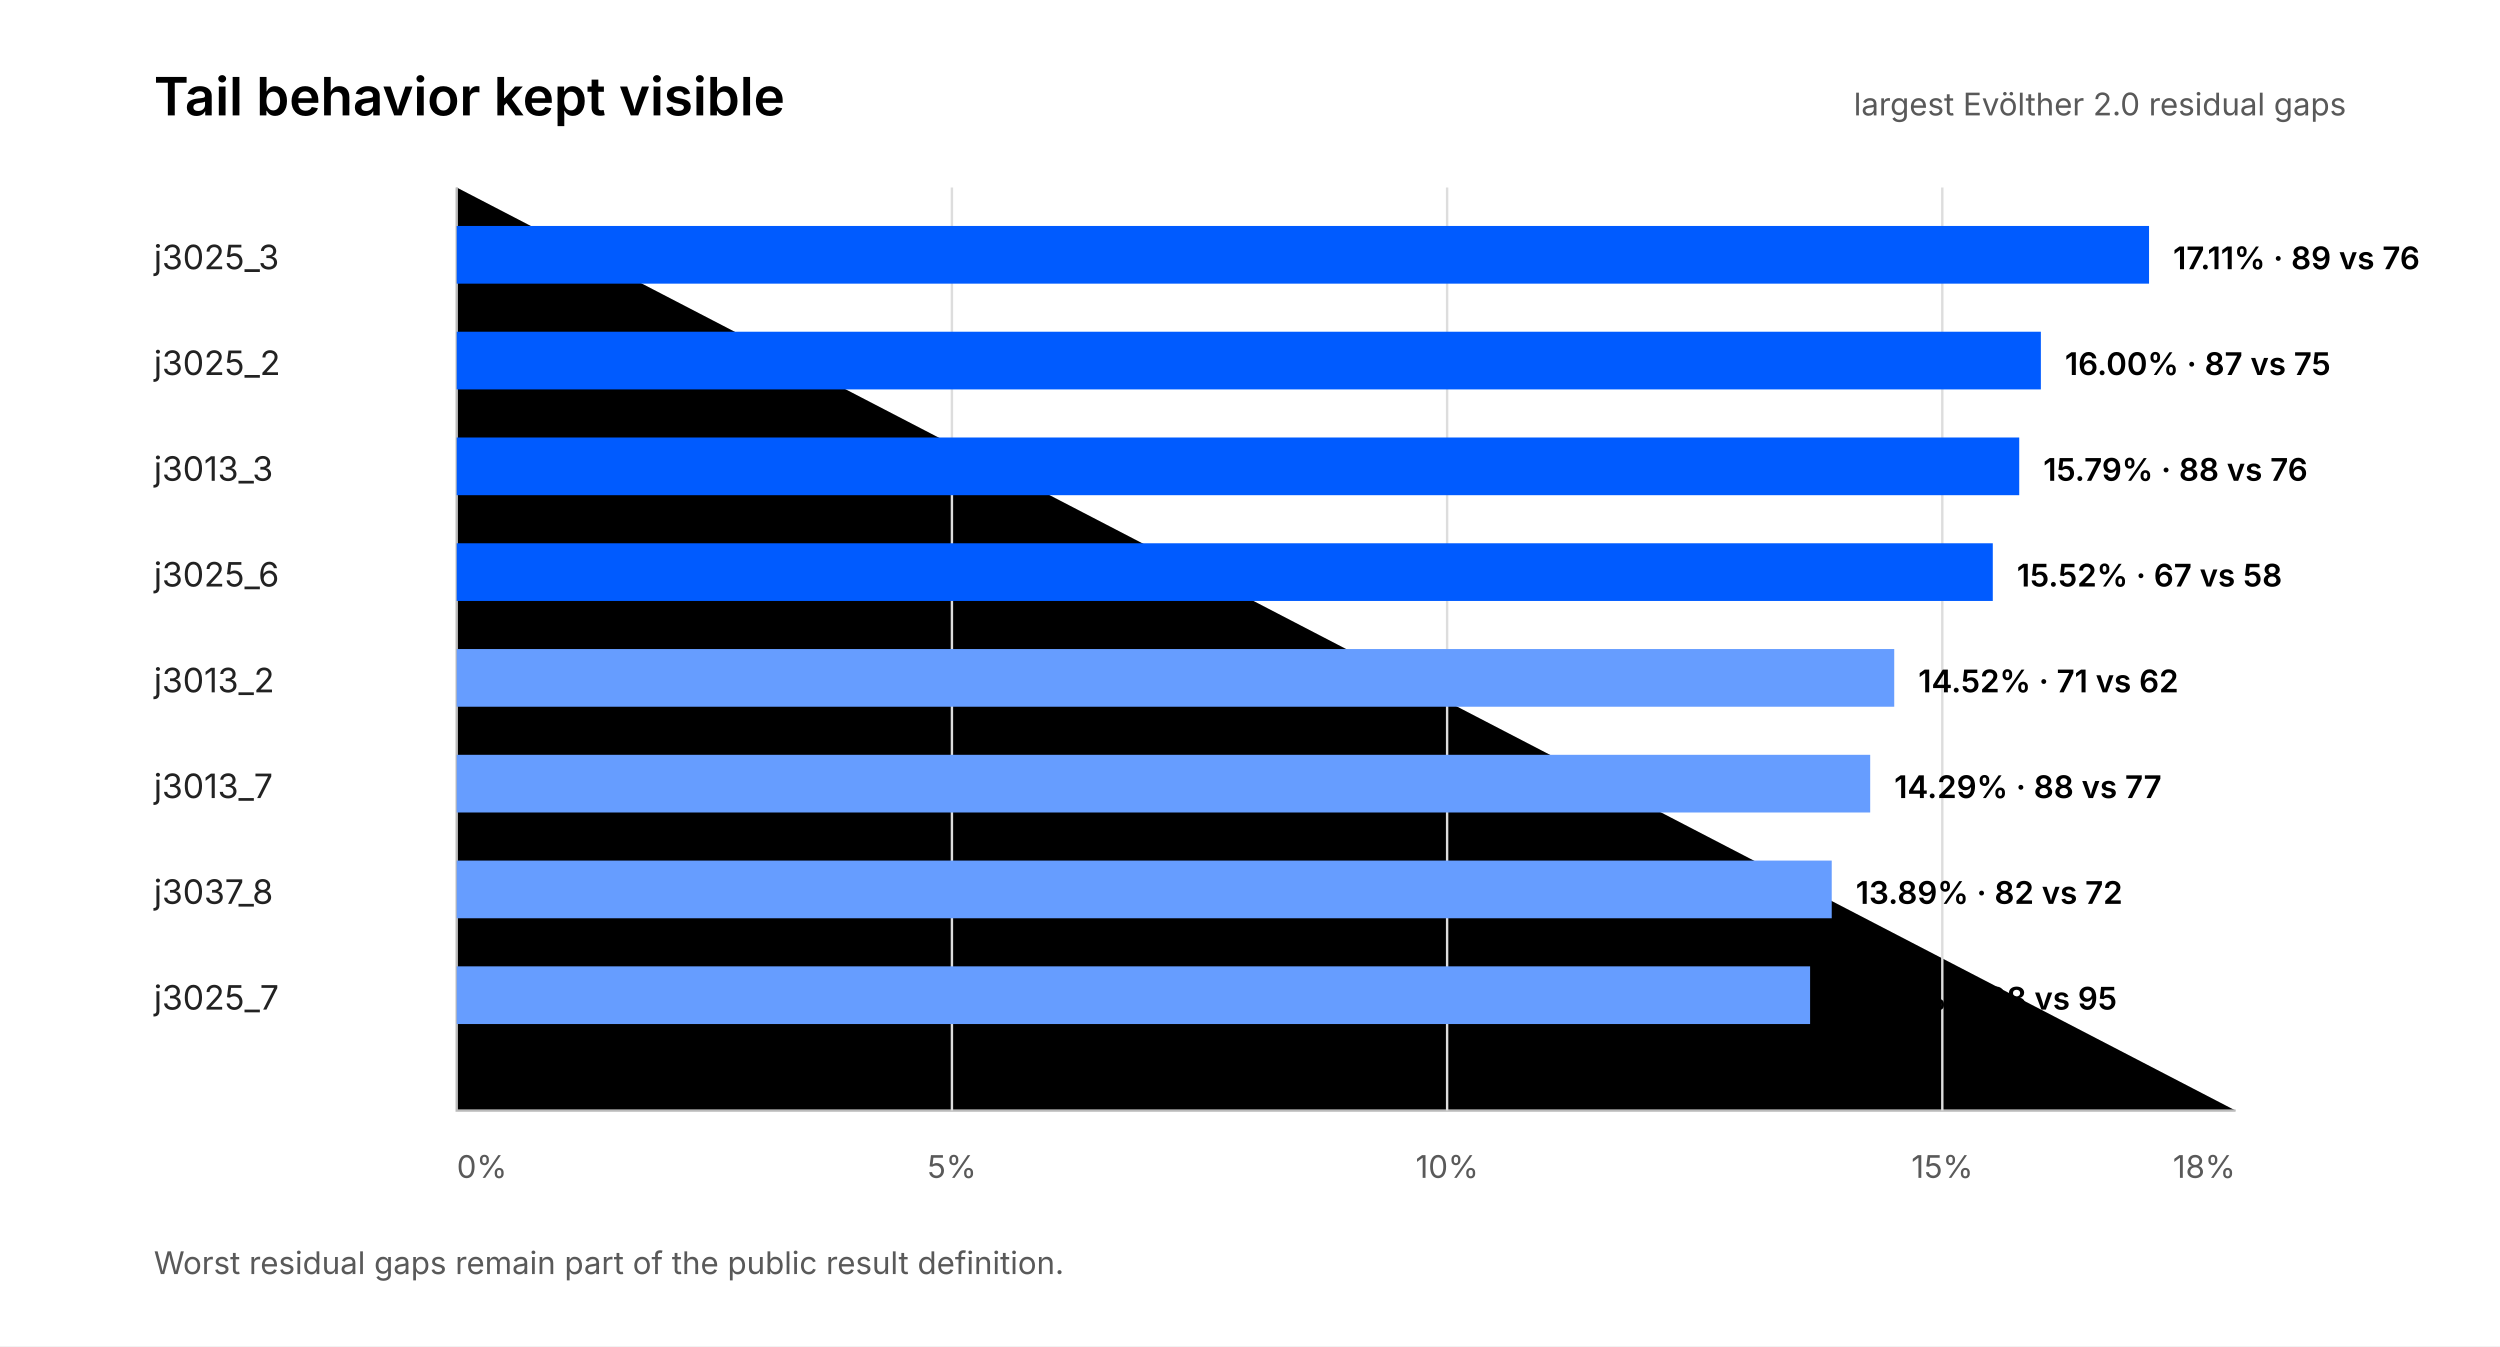
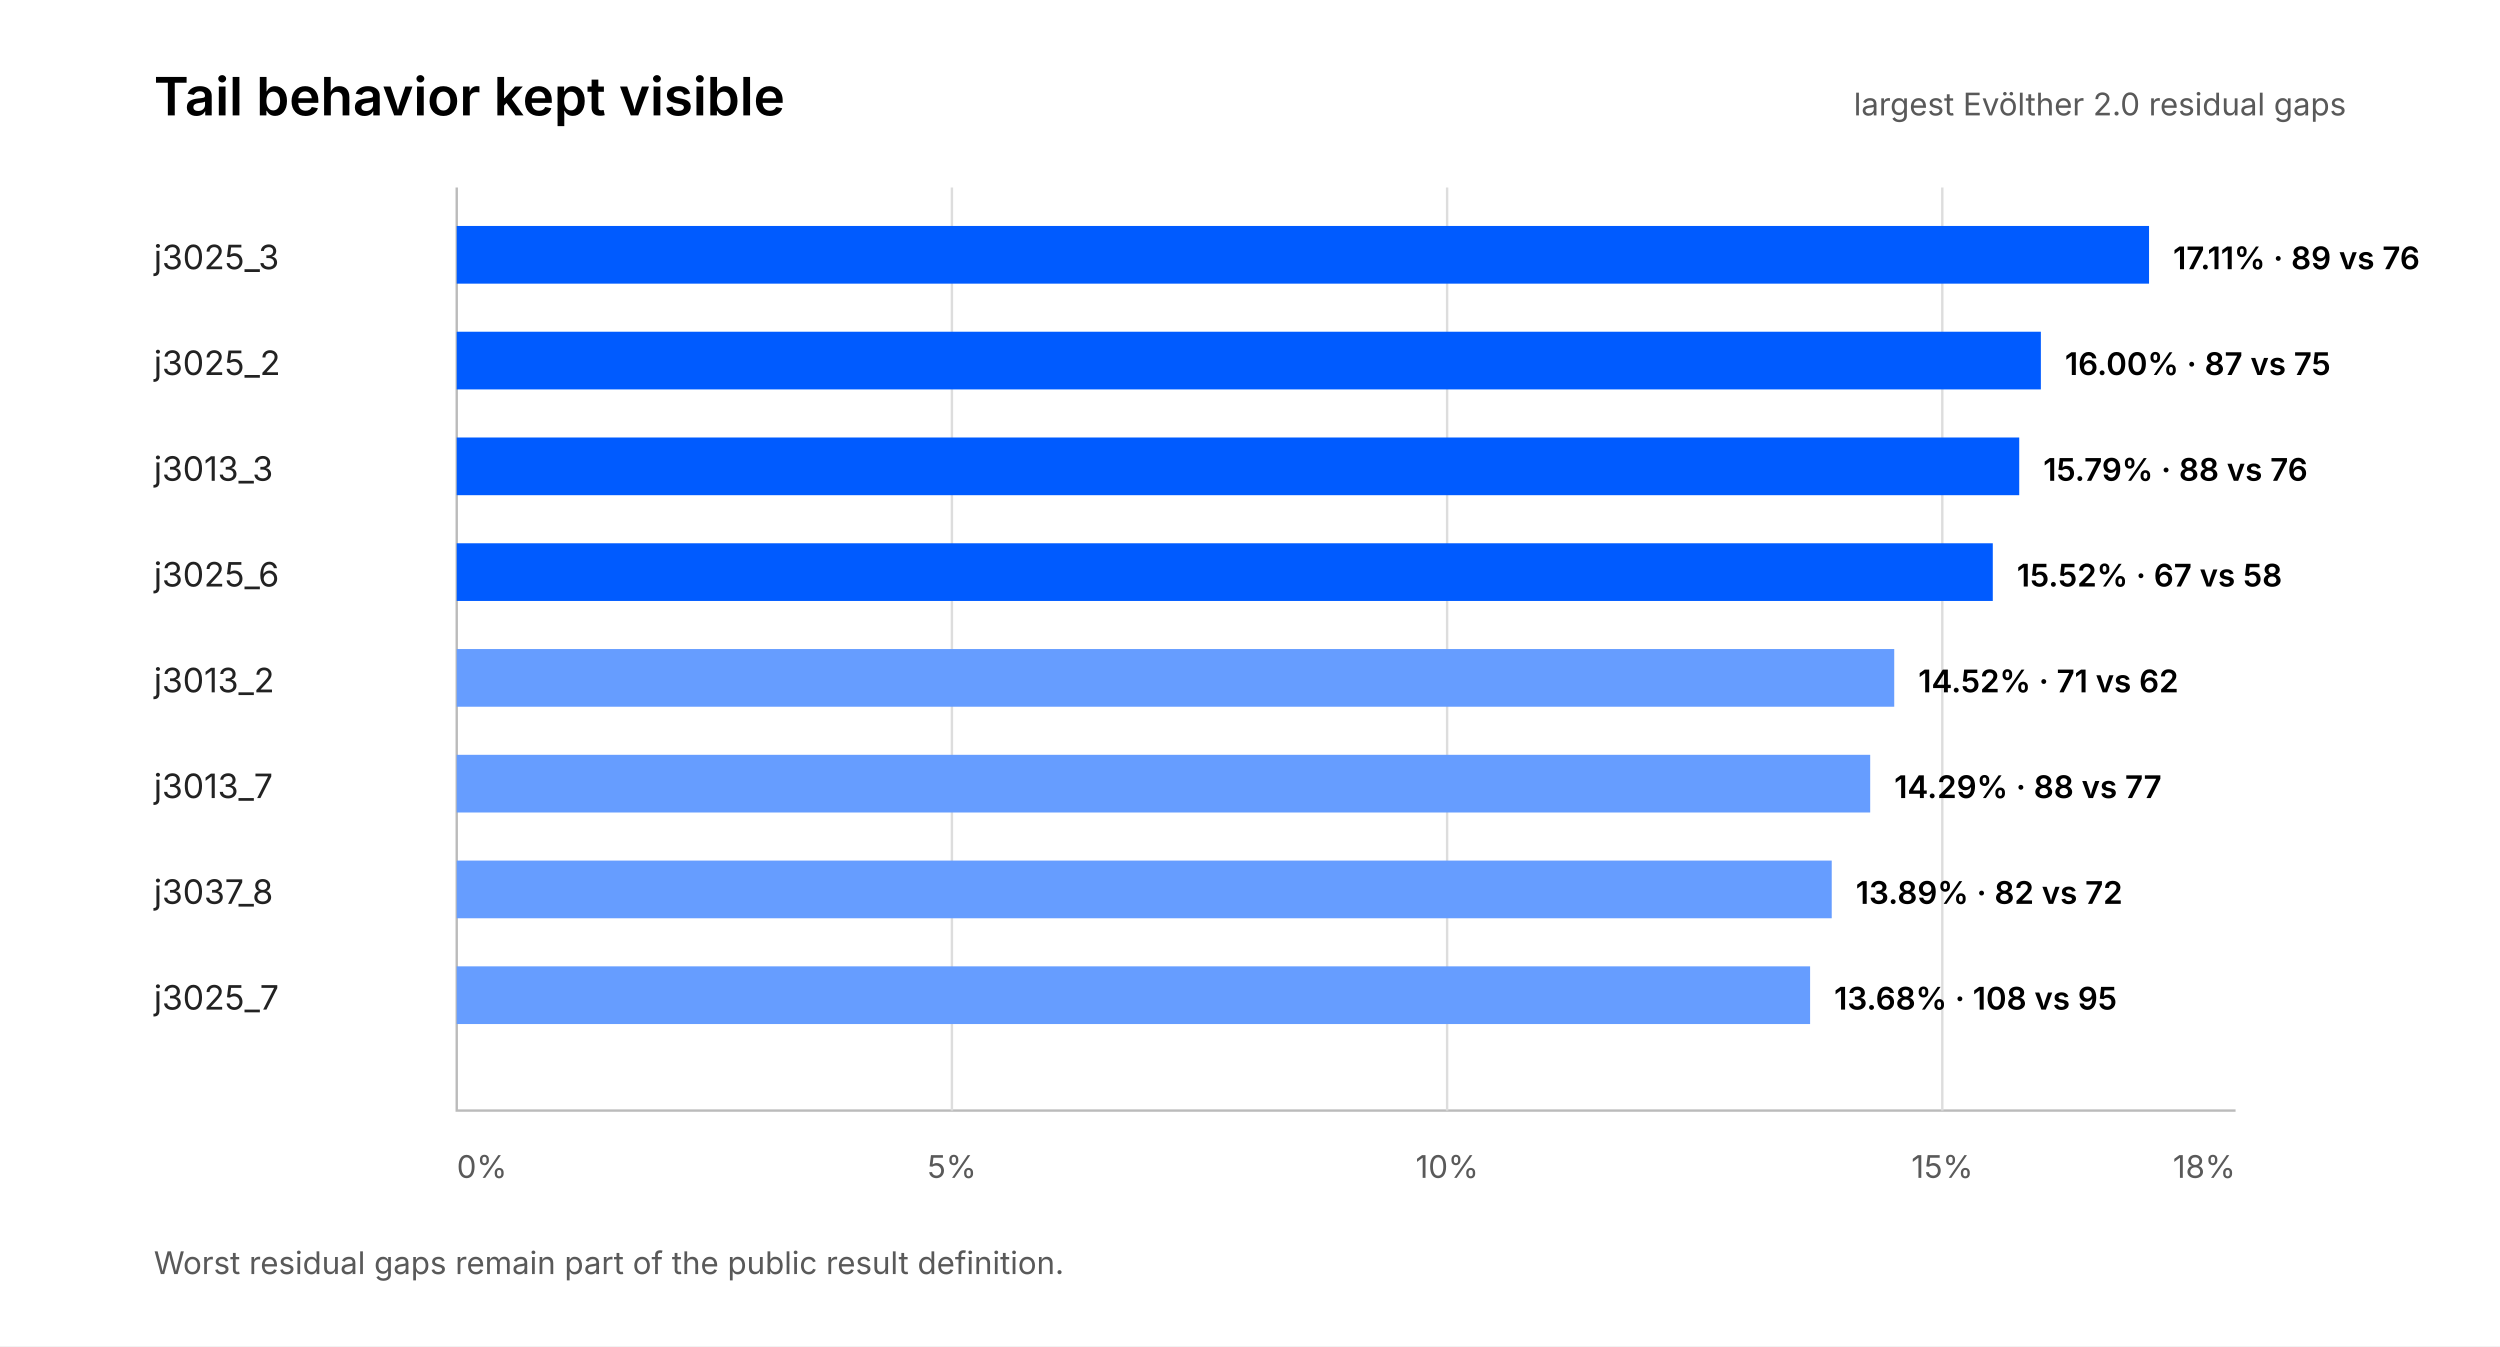
<svg xmlns="http://www.w3.org/2000/svg" viewBox="0 0 1040 560" role="img" aria-label="Largest Evölther 2.0 residual RCPSP gaps">
-   <style>.bg{fill:#ffffff}.axis{stroke:#bbbbbb}.grid{stroke:#dddddd}.bar{fill:#005bff}.bar2{fill:#669dff}.muted{fill:#595959;font:13px Inter,Arial,sans-serif}.label{fill:#222222;font:14px Inter,Arial,sans-serif}.title{fill:#000000;font:600 22px Inter,Arial,sans-serif}.value{fill:#000000;font:600 13px Inter,Arial,sans-serif}</style>
+   <style>.bg{fill:#ffffff}.axis{stroke:#bbbbbb}.grid{stroke:#dddddd}.bar{fill:#005bff}.bar2{fill:#669dff}.muted{fill:#595959;font:13px Inter,Arial,sans-serif}.label{fill:#222222;font:14px Inter,Arial,sans-serif}.title{fill:#000000;font:600 22px Inter,Arial,sans-serif}.value{fill:#000000;font:600 13px Inter,Arial,sans-serif}path.axis,path.grid{fill:none}</style>
  <rect class="bg" width="1040" height="560" />
  <text x="64" y="48" class="title">Tail behavior kept visible</text>
  <text x="976" y="48" class="muted" text-anchor="end">largest Evölther 2.0 residual gaps</text>
  <path class="axis" d="M190 78V462H930" />
  <path class="grid" d="M396 78V462M602 78V462M808 78V462" />
  <g transform="translate(0 92)">
    <text x="64" y="20" class="label">j3025_3</text>
    <rect x="190" y="2" width="704" height="24" class="bar" />
    <text x="904" y="20" class="value">17.11% · 89 vs 76</text>
  </g>
  <g transform="translate(0 136)">
    <text x="64" y="20" class="label">j3025_2</text>
    <rect x="190" y="2" width="659" height="24" class="bar" />
    <text x="859" y="20" class="value">16.00% · 87 vs 75</text>
  </g>
  <g transform="translate(0 180)">
    <text x="64" y="20" class="label">j3013_3</text>
    <rect x="190" y="2" width="650" height="24" class="bar" />
    <text x="850" y="20" class="value">15.79% · 88 vs 76</text>
  </g>
  <g transform="translate(0 224)">
    <text x="64" y="20" class="label">j3025_6</text>
    <rect x="190" y="2" width="639" height="24" class="bar" />
    <text x="839" y="20" class="value">15.52% · 67 vs 58</text>
  </g>
  <g transform="translate(0 268)">
    <text x="64" y="20" class="label">j3013_2</text>
    <rect x="190" y="2" width="598" height="24" class="bar2" />
    <text x="798" y="20" class="value">14.52% · 71 vs 62</text>
  </g>
  <g transform="translate(0 312)">
    <text x="64" y="20" class="label">j3013_7</text>
    <rect x="190" y="2" width="588" height="24" class="bar2" />
    <text x="788" y="20" class="value">14.29% · 88 vs 77</text>
  </g>
  <g transform="translate(0 356)">
    <text x="64" y="20" class="label">j3037_8</text>
    <rect x="190" y="2" width="572" height="24" class="bar2" />
    <text x="772" y="20" class="value">13.89% · 82 vs 72</text>
  </g>
  <g transform="translate(0 400)">
    <text x="64" y="20" class="label">j3025_7</text>
    <rect x="190" y="2" width="563" height="24" class="bar2" />
    <text x="763" y="20" class="value">13.68% · 108 vs 95</text>
  </g>
  <text x="190" y="490" class="muted">0%</text>
  <text x="396" y="490" class="muted" text-anchor="middle">5%</text>
  <text x="602" y="490" class="muted" text-anchor="middle">10%</text>
  <text x="808" y="490" class="muted" text-anchor="middle">15%</text>
  <text x="930" y="490" class="muted" text-anchor="end">18%</text>
  <text x="64" y="530" class="muted">Worst residual gaps remain part of the public result definition.</text>
</svg>
